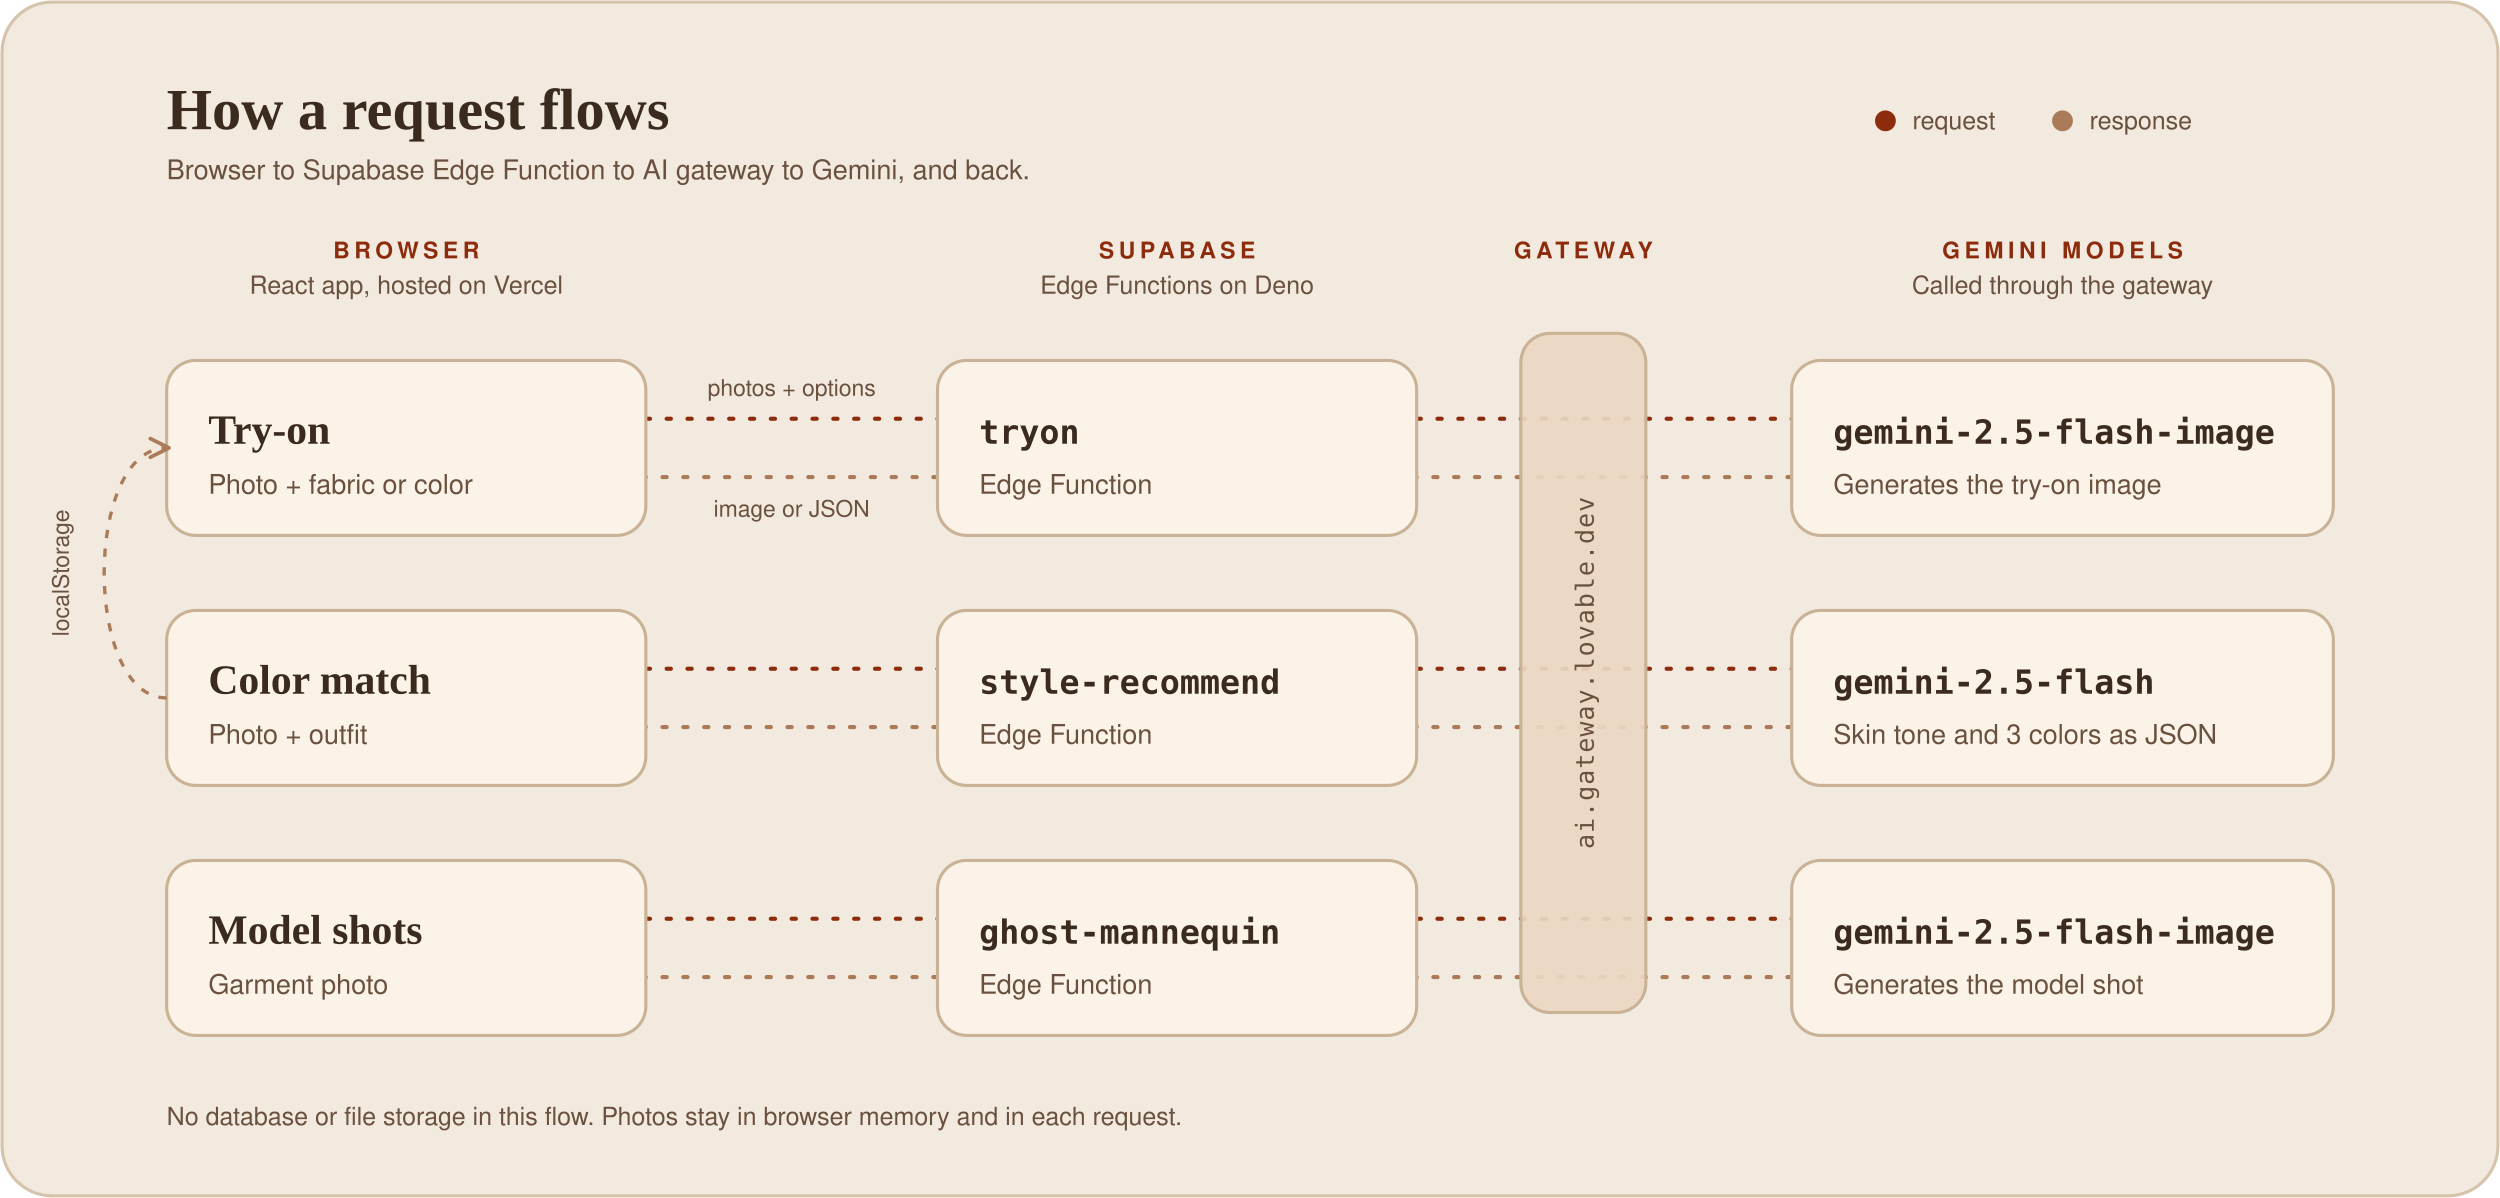
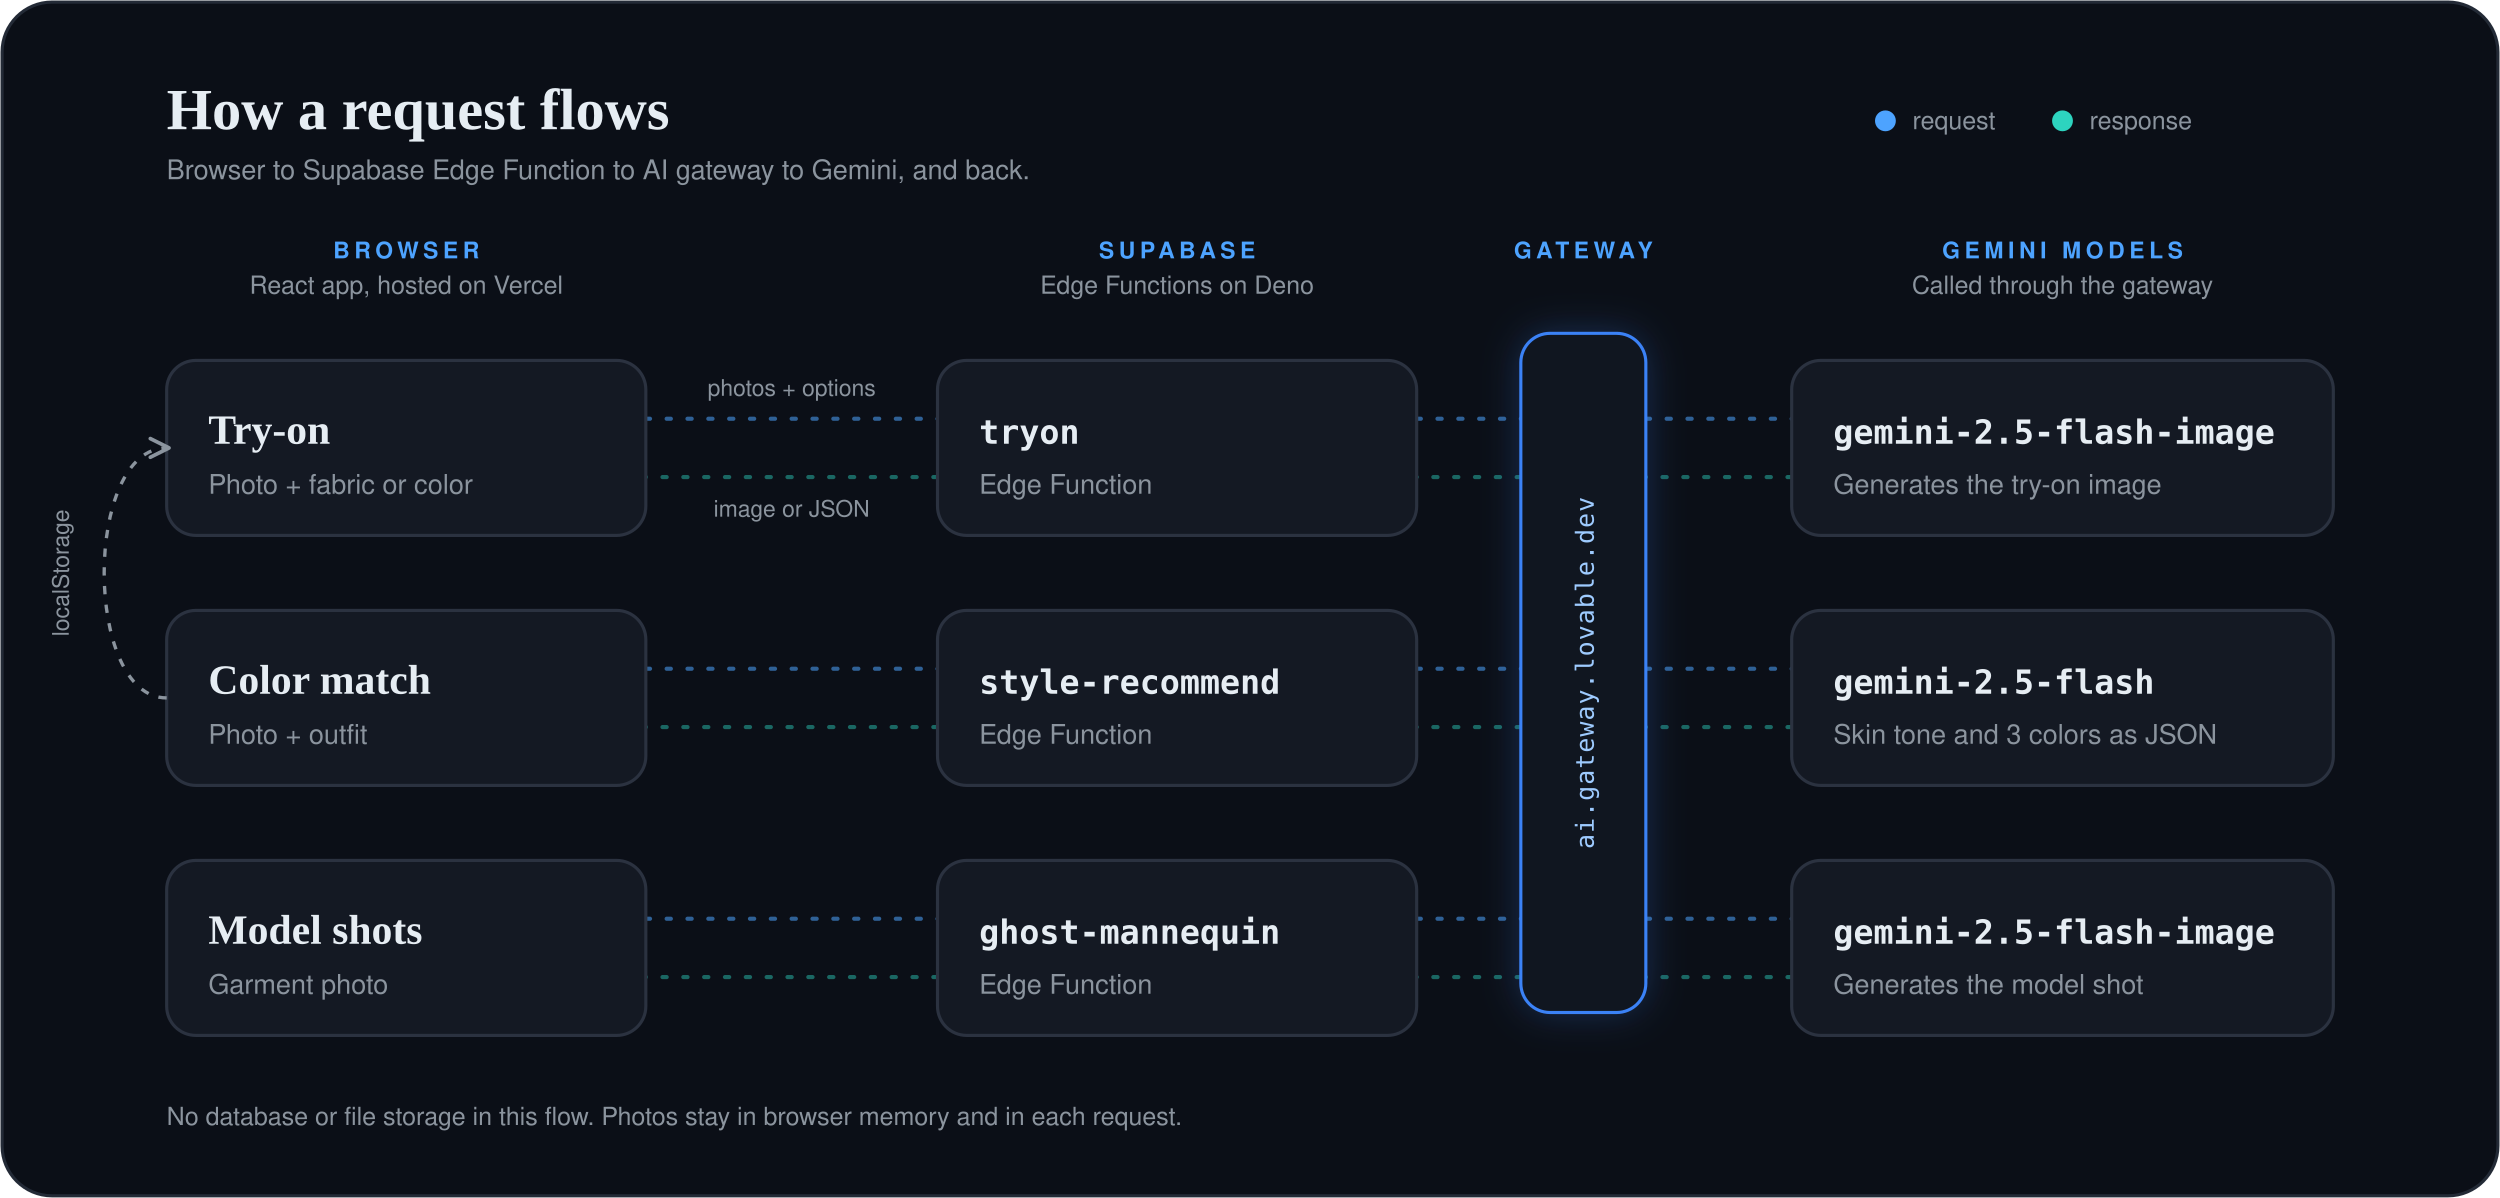
<svg xmlns="http://www.w3.org/2000/svg" xmlns:xlink="http://www.w3.org/1999/xlink" viewBox="0 0 1200 575" width="1200" height="575" role="img" aria-labelledby="t d">
  <defs>
    <style>
      .serif{font-family:Georgia,'Times New Roman',serif}
      .sans{font-family:-apple-system,'Segoe UI',Helvetica,Arial,sans-serif}
      .mono{font-family:ui-monospace,SFMono-Regular,Menlo,Consolas,monospace}
-       .bg{fill:#f3eadf;stroke:#d6c3ab;stroke-width:1.5}
-       .card{fill:#fbf3e8;stroke:#c9b295;stroke-width:1.5}
-       .band{fill:#ead8c3;fill-opacity:.92;stroke:#c9b295;stroke-width:1.5}
-           .t1{font-size:28px;font-weight:600;fill:#3b2a1e}
-       .t2{font-size:20px;font-weight:600;fill:#3b2a1e}
+       .bg{fill:#0b0f17;stroke:#232a36;stroke-width:1.5}
+       .card{fill:#141923;stroke:#2b3240;stroke-width:1.5}
+       .band{fill:#101620;stroke:#3b82f6;stroke-width:1.5}
+           .t1{font-size:28px;font-weight:600;fill:#e6edf3}
+       .t2{font-size:20px;font-weight:600;fill:#e6edf3}
      .t2.mono{font-size:16px;font-weight:600}
-       .sub{font-size:13px;fill:#6a503e}
+       .sub{font-size:13px;fill:#8b949e}
      .sub.mono{font-size:10.5px}
-       .head{font-size:11px;font-weight:600;letter-spacing:.2em;fill:#8d2c0d}
-       .note{font-size:12px;fill:#6a503e}
-       .req{fill:none;stroke:#8d2c0d;stroke-width:2;stroke-linecap:round;stroke-dasharray:2 8;animation:flow 1.1s linear infinite}
-       .res{fill:none;stroke:#aa7a59;stroke-width:2;stroke-linecap:round;stroke-dasharray:2 8;animation:flow 1.1s linear infinite reverse}
+       .head{font-size:11px;font-weight:600;letter-spacing:.2em;fill:#4da3ff}
+       .note{font-size:12px;fill:#8b949e}
+       .req{fill:none;stroke:#4da3ff;stroke-opacity:.55;stroke-width:2;stroke-linecap:round;stroke-dasharray:2 8;animation:flow 1.1s linear infinite}
+       .res{fill:none;stroke:#2dd4bf;stroke-opacity:.45;stroke-width:2;stroke-linecap:round;stroke-dasharray:2 8;animation:flow 1.1s linear infinite reverse}
      @keyframes flow{to{stroke-dashoffset:-20}}
      @media (prefers-reduced-motion:reduce){
        .req,.res{animation:none}
        .dot{display:none}
      }
    </style>
    <marker id="arrow" viewBox="0 0 10 10" refX="8" refY="5" markerWidth="7" markerHeight="7" orient="auto-start-reverse">
-       <path d="M1 1L9 5L1 9" fill="none" stroke="#aa7a59" stroke-width="1.6" stroke-linecap="round" stroke-linejoin="round" />
+       <path d="M1 1L9 5L1 9" fill="none" stroke="#8b949e" stroke-width="1.6" stroke-linecap="round" stroke-linejoin="round" />
    </marker>
+     <filter id="glow" x="-200%" y="-200%" width="500%" height="500%">
+       <feGaussianBlur stdDeviation="3" result="b" />
+       <feMerge>
+         <feMergeNode in="b" />
+         <feMergeNode in="SourceGraphic" />
+       </feMerge>
+     </filter>
+     <filter id="soft" x="-60%" y="-30%" width="220%" height="160%">
+       <feGaussianBlur stdDeviation="9" />
+     </filter>
  </defs>
  <rect x="1" y="1" width="1198" height="573" rx="24" class="bg" />
  <text x="80" y="62" class="serif t1">How a request flows</text>
  <text x="80" y="86" class="sans sub">Browser to Supabase Edge Function to AI gateway to Gemini, and back.</text>
  <g class="sans note">
-     <circle cx="905" cy="58" r="5" fill="#8d2c0d" />
+     <circle cx="905" cy="58" r="5" fill="#4da3ff" />
    <text x="918" y="62">request</text>
-     <circle cx="990" cy="58" r="5" fill="#aa7a59" />
+     <circle cx="990" cy="58" r="5" fill="#2dd4bf" />
    <text x="1003" y="62">response</text>
  </g>
  <text x="195" y="124" text-anchor="middle" class="sans head">BROWSER</text>
  <text x="195" y="141" text-anchor="middle" class="sans sub" style="font-size:12px">React app, hosted on Vercel</text>
  <text x="565" y="124" text-anchor="middle" class="sans head">SUPABASE</text>
  <text x="565" y="141" text-anchor="middle" class="sans sub" style="font-size:12px">Edge Functions on Deno</text>
  <text x="760" y="124" text-anchor="middle" class="sans head">GATEWAY</text>
  <text x="990" y="124" text-anchor="middle" class="sans head">GEMINI MODELS</text>
  <text x="990" y="141" text-anchor="middle" class="sans sub" style="font-size:12px">Called through the gateway</text>
  <defs>
    <path id="rq1" d="M290 201H880" />
    <path id="rs1" d="M880 229H290" />
    <path id="rq2" d="M290 321H880" />
    <path id="rs2" d="M880 349H290" />
    <path id="rq3" d="M290 441H880" />
    <path id="rs3" d="M880 469H290" />
  </defs>
  <use xlink:href="#rq1" href="#rq1" class="req" />
  <use xlink:href="#rs1" href="#rs1" class="res" />
  <use xlink:href="#rq2" href="#rq2" class="req" />
  <use xlink:href="#rs2" href="#rs2" class="res" />
  <use xlink:href="#rq3" href="#rq3" class="req" />
  <use xlink:href="#rs3" href="#rs3" class="res" />
-   <circle class="dot" r="5" fill="#8d2c0d" opacity="0">
+   <circle class="dot" r="5" filter="url(#glow)" fill="#4da3ff" opacity="0">
    <animateMotion dur="7s" begin="0.0s" repeatCount="indefinite" calcMode="linear" keyPoints="0;1;1" keyTimes="0;0.4;1">
      <mpath xlink:href="#rq1" href="#rq1" />
    </animateMotion>
    <animate attributeName="opacity" dur="7s" begin="0.0s" repeatCount="indefinite" values="0;1;1;0;0" keyTimes="0;0.03;0.37;0.4;1" />
  </circle>
-   <circle class="dot" r="5" fill="#aa7a59" opacity="0">
+   <circle class="dot" r="5" filter="url(#glow)" fill="#2dd4bf" opacity="0">
    <animateMotion dur="7s" begin="0.0s" repeatCount="indefinite" calcMode="linear" keyPoints="0;0;1;1" keyTimes="0;0.55;0.95;1">
      <mpath xlink:href="#rs1" href="#rs1" />
    </animateMotion>
    <animate attributeName="opacity" dur="7s" begin="0.0s" repeatCount="indefinite" values="0;0;1;1;0;0" keyTimes="0;0.55;0.58;0.92;0.95;1" />
  </circle>
-   <circle class="dot" r="5" fill="#8d2c0d" opacity="0">
+   <circle class="dot" r="5" filter="url(#glow)" fill="#4da3ff" opacity="0">
    <animateMotion dur="7s" begin="0.7s" repeatCount="indefinite" calcMode="linear" keyPoints="0;1;1" keyTimes="0;0.4;1">
      <mpath xlink:href="#rq2" href="#rq2" />
    </animateMotion>
    <animate attributeName="opacity" dur="7s" begin="0.7s" repeatCount="indefinite" values="0;1;1;0;0" keyTimes="0;0.03;0.37;0.4;1" />
  </circle>
-   <circle class="dot" r="5" fill="#aa7a59" opacity="0">
+   <circle class="dot" r="5" filter="url(#glow)" fill="#2dd4bf" opacity="0">
    <animateMotion dur="7s" begin="0.7s" repeatCount="indefinite" calcMode="linear" keyPoints="0;0;1;1" keyTimes="0;0.55;0.95;1">
      <mpath xlink:href="#rs2" href="#rs2" />
    </animateMotion>
    <animate attributeName="opacity" dur="7s" begin="0.7s" repeatCount="indefinite" values="0;0;1;1;0;0" keyTimes="0;0.55;0.58;0.92;0.95;1" />
  </circle>
-   <circle class="dot" r="5" fill="#8d2c0d" opacity="0">
+   <circle class="dot" r="5" filter="url(#glow)" fill="#4da3ff" opacity="0">
    <animateMotion dur="7s" begin="1.4s" repeatCount="indefinite" calcMode="linear" keyPoints="0;1;1" keyTimes="0;0.4;1">
      <mpath xlink:href="#rq3" href="#rq3" />
    </animateMotion>
    <animate attributeName="opacity" dur="7s" begin="1.4s" repeatCount="indefinite" values="0;1;1;0;0" keyTimes="0;0.03;0.37;0.4;1" />
  </circle>
-   <circle class="dot" r="5" fill="#aa7a59" opacity="0">
+   <circle class="dot" r="5" filter="url(#glow)" fill="#2dd4bf" opacity="0">
    <animateMotion dur="7s" begin="1.4s" repeatCount="indefinite" calcMode="linear" keyPoints="0;0;1;1" keyTimes="0;0.55;0.95;1">
      <mpath xlink:href="#rs3" href="#rs3" />
    </animateMotion>
    <animate attributeName="opacity" dur="7s" begin="1.4s" repeatCount="indefinite" values="0;0;1;1;0;0" keyTimes="0;0.55;0.58;0.92;0.95;1" />
  </circle>
+   <rect x="730" y="160" width="60" height="326" rx="14" fill="#3b82f6" opacity=".28" filter="url(#soft)" />
  <rect x="730" y="160" width="60" height="326" rx="14" class="band" />
-   <text transform="translate(765 323) rotate(-90)" text-anchor="middle" class="mono" style="font-size:12px;fill:#6a503e;letter-spacing:.04em">ai.gateway.lovable.dev</text>
+   <text transform="translate(765 323) rotate(-90)" text-anchor="middle" class="mono" style="font-size:12px;fill:#9ecbff;letter-spacing:.04em">ai.gateway.lovable.dev</text>
  <g>
    <rect x="80" y="173" width="230" height="84" rx="14" class="card" />
    <text x="100" y="213.0" class="serif t2">Try-on</text>
    <text x="100" y="237.0" class="sans sub">Photo + fabric or color</text>
  </g>
  <g>
    <rect x="450" y="173" width="230" height="84" rx="14" class="card" />
    <text x="470" y="213.0" class="mono t2">tryon</text>
    <text x="470" y="237.0" class="sans sub">Edge Function</text>
  </g>
  <g>
    <rect x="860" y="173" width="260" height="84" rx="14" class="card" />
    <text x="880" y="213.0" class="mono t2">gemini-2.5-flash-image</text>
    <text x="880" y="237.0" class="sans sub">Generates the try-on image</text>
  </g>
  <g>
    <rect x="80" y="293" width="230" height="84" rx="14" class="card" />
    <text x="100" y="333.0" class="serif t2">Color match</text>
    <text x="100" y="357.0" class="sans sub">Photo + outfit</text>
  </g>
  <g>
    <rect x="450" y="293" width="230" height="84" rx="14" class="card" />
    <text x="470" y="333.0" class="mono t2">style-recommend</text>
    <text x="470" y="357.0" class="sans sub">Edge Function</text>
  </g>
  <g>
    <rect x="860" y="293" width="260" height="84" rx="14" class="card" />
    <text x="880" y="333.0" class="mono t2">gemini-2.5-flash</text>
    <text x="880" y="357.0" class="sans sub">Skin tone and 3 colors as JSON</text>
  </g>
  <g>
    <rect x="80" y="413" width="230" height="84" rx="14" class="card" />
    <text x="100" y="453.0" class="serif t2">Model shots</text>
    <text x="100" y="477.0" class="sans sub">Garment photo</text>
  </g>
  <g>
    <rect x="450" y="413" width="230" height="84" rx="14" class="card" />
    <text x="470" y="453.0" class="mono t2">ghost-mannequin</text>
    <text x="470" y="477.0" class="sans sub">Edge Function</text>
  </g>
  <g>
    <rect x="860" y="413" width="260" height="84" rx="14" class="card" />
    <text x="880" y="453.0" class="mono t2">gemini-2.5-flash-image</text>
    <text x="880" y="477.0" class="sans sub">Generates the model shot</text>
  </g>
-   <path d="M80 335C40 335 40 215 80 215" fill="none" stroke="#aa7a59" stroke-width="1.6" stroke-dasharray="4 5" marker-end="url(#arrow)" />
-   <text transform="translate(33 275) rotate(-90)" text-anchor="middle" class="sans" style="font-size:11px;fill:#6a503e">localStorage</text>
+   <path d="M80 335C40 335 40 215 80 215" fill="none" stroke="#8b949e" stroke-width="1.6" stroke-dasharray="4 5" marker-end="url(#arrow)" />
+   <text transform="translate(33 275) rotate(-90)" text-anchor="middle" class="sans" style="font-size:11px;fill:#8b949e">localStorage</text>
  <text x="380" y="190" text-anchor="middle" class="sans note" style="font-size:11px">photos + options</text>
  <text x="380" y="248" text-anchor="middle" class="sans note" style="font-size:11px">image or JSON</text>
  <text x="80" y="540" class="sans note">No database or file storage in this flow. Photos stay in browser memory and in each request.</text>
</svg>
